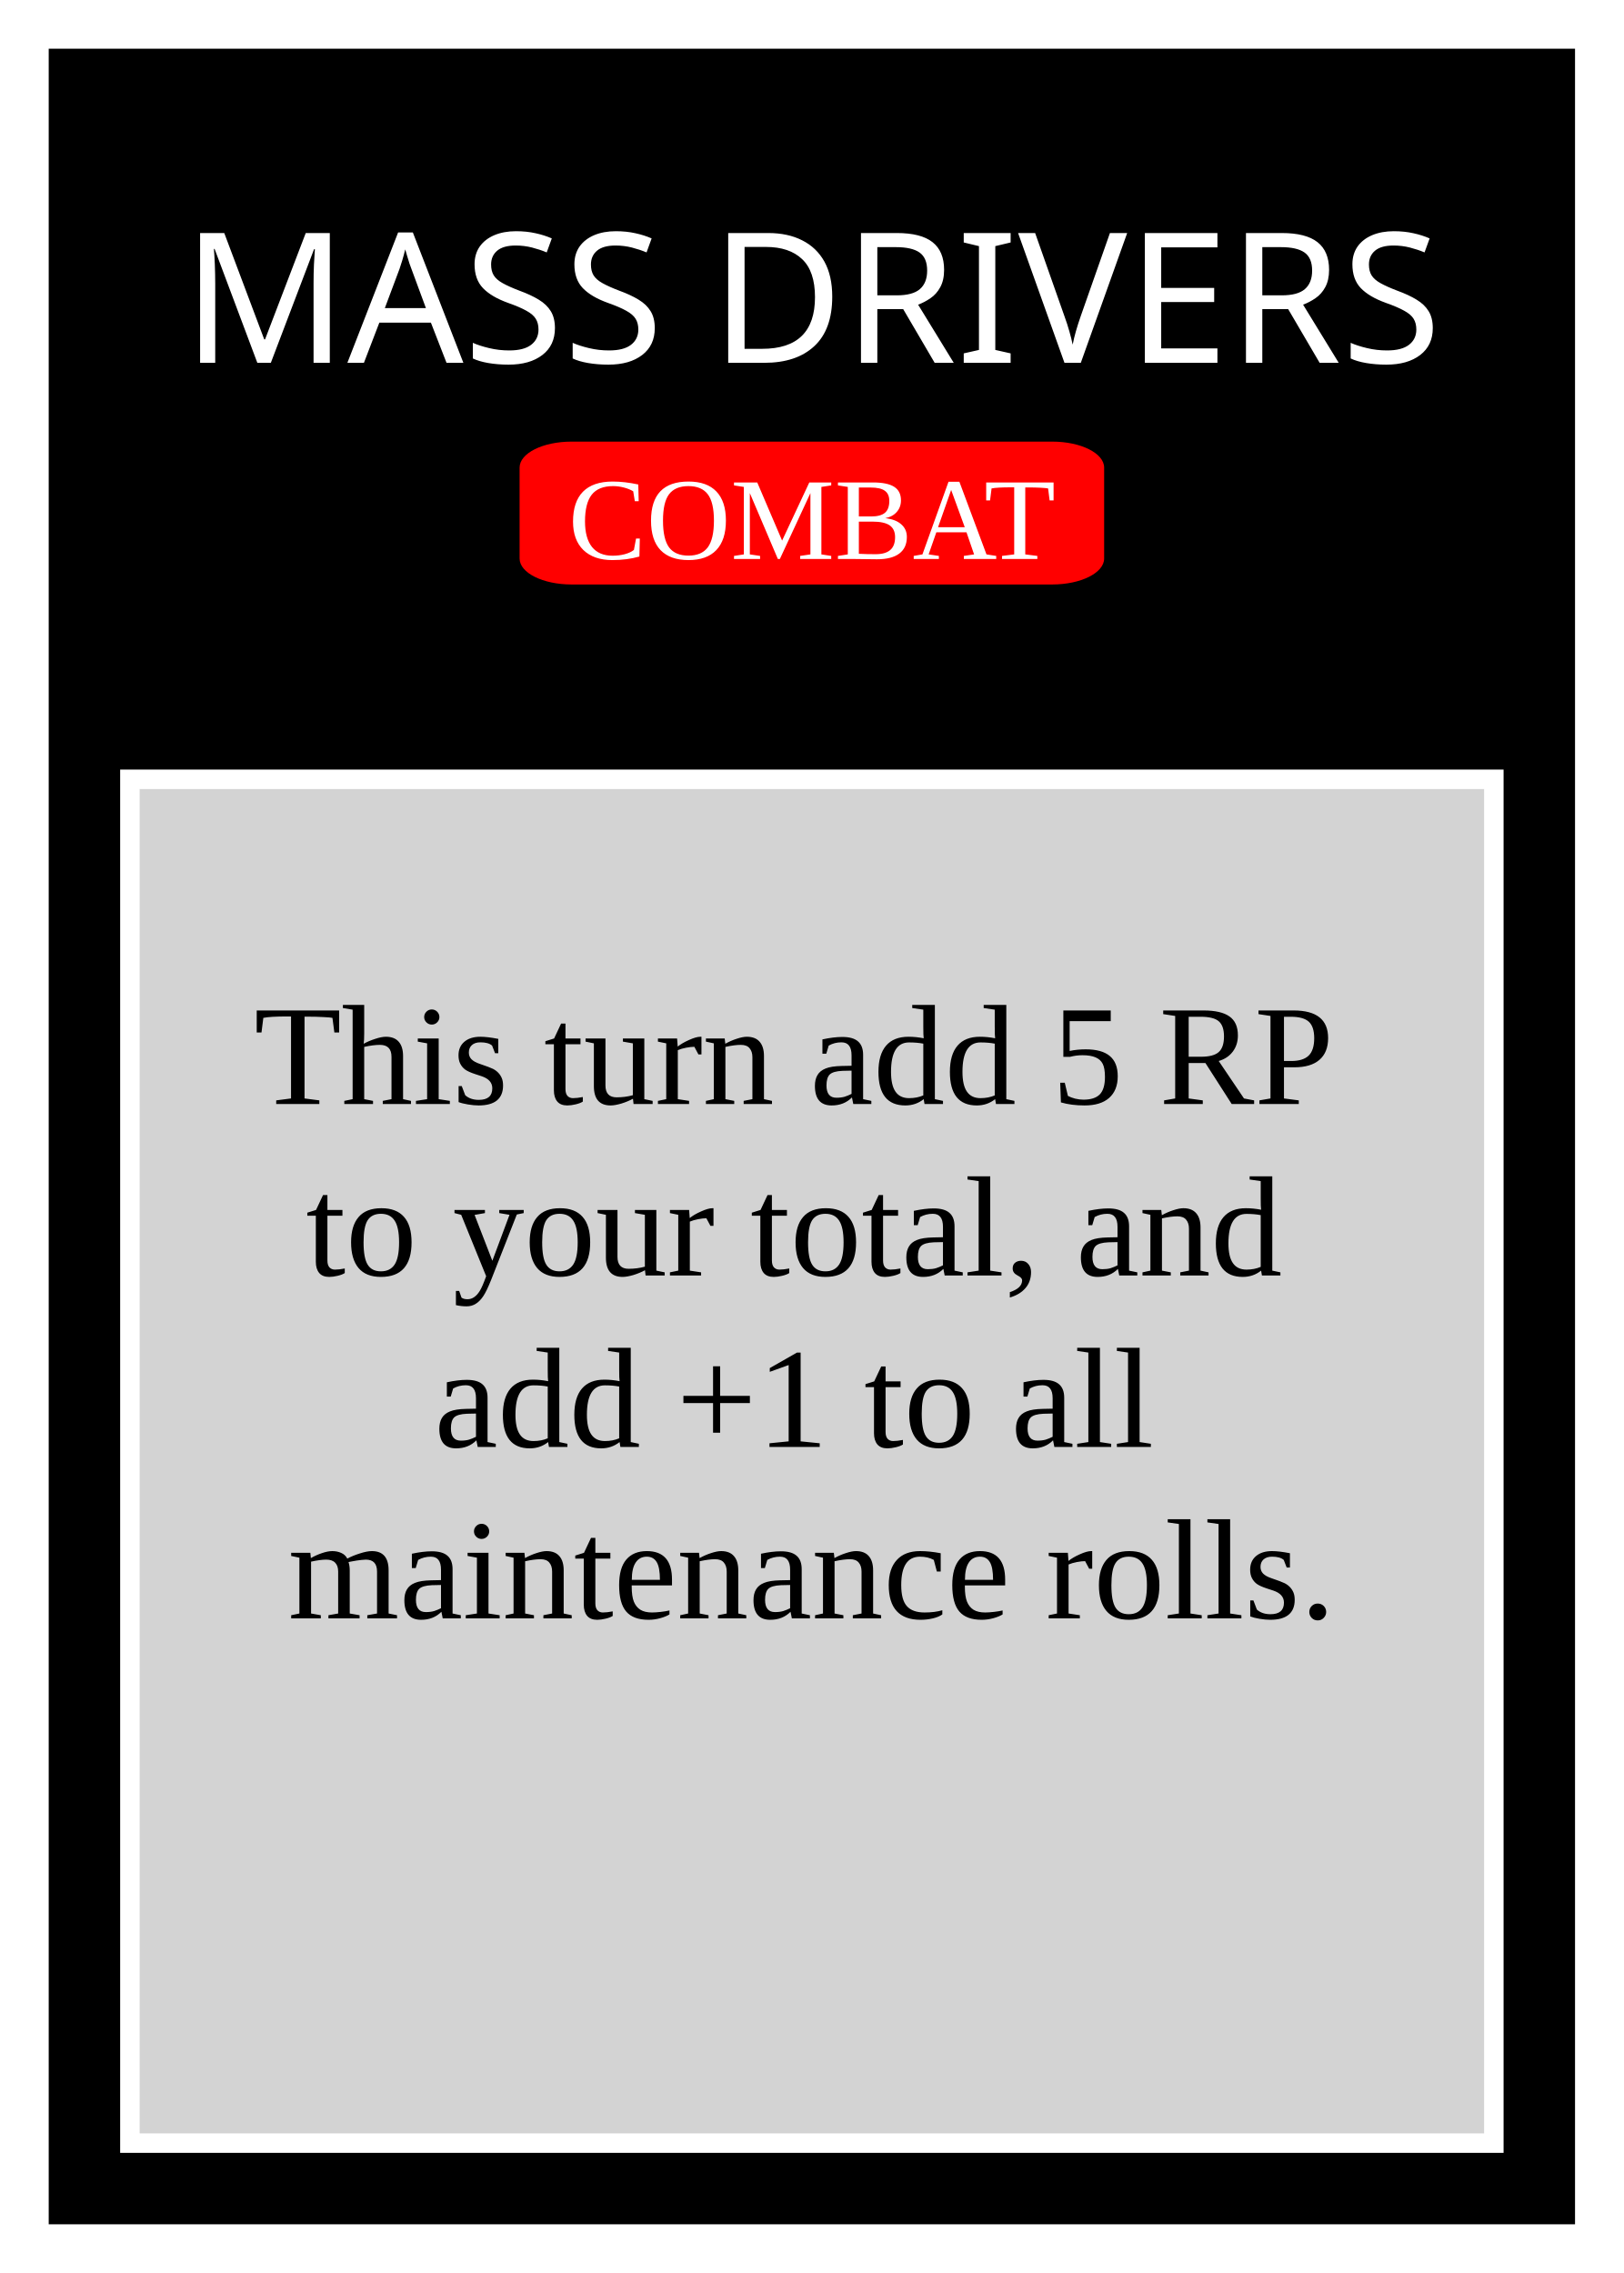
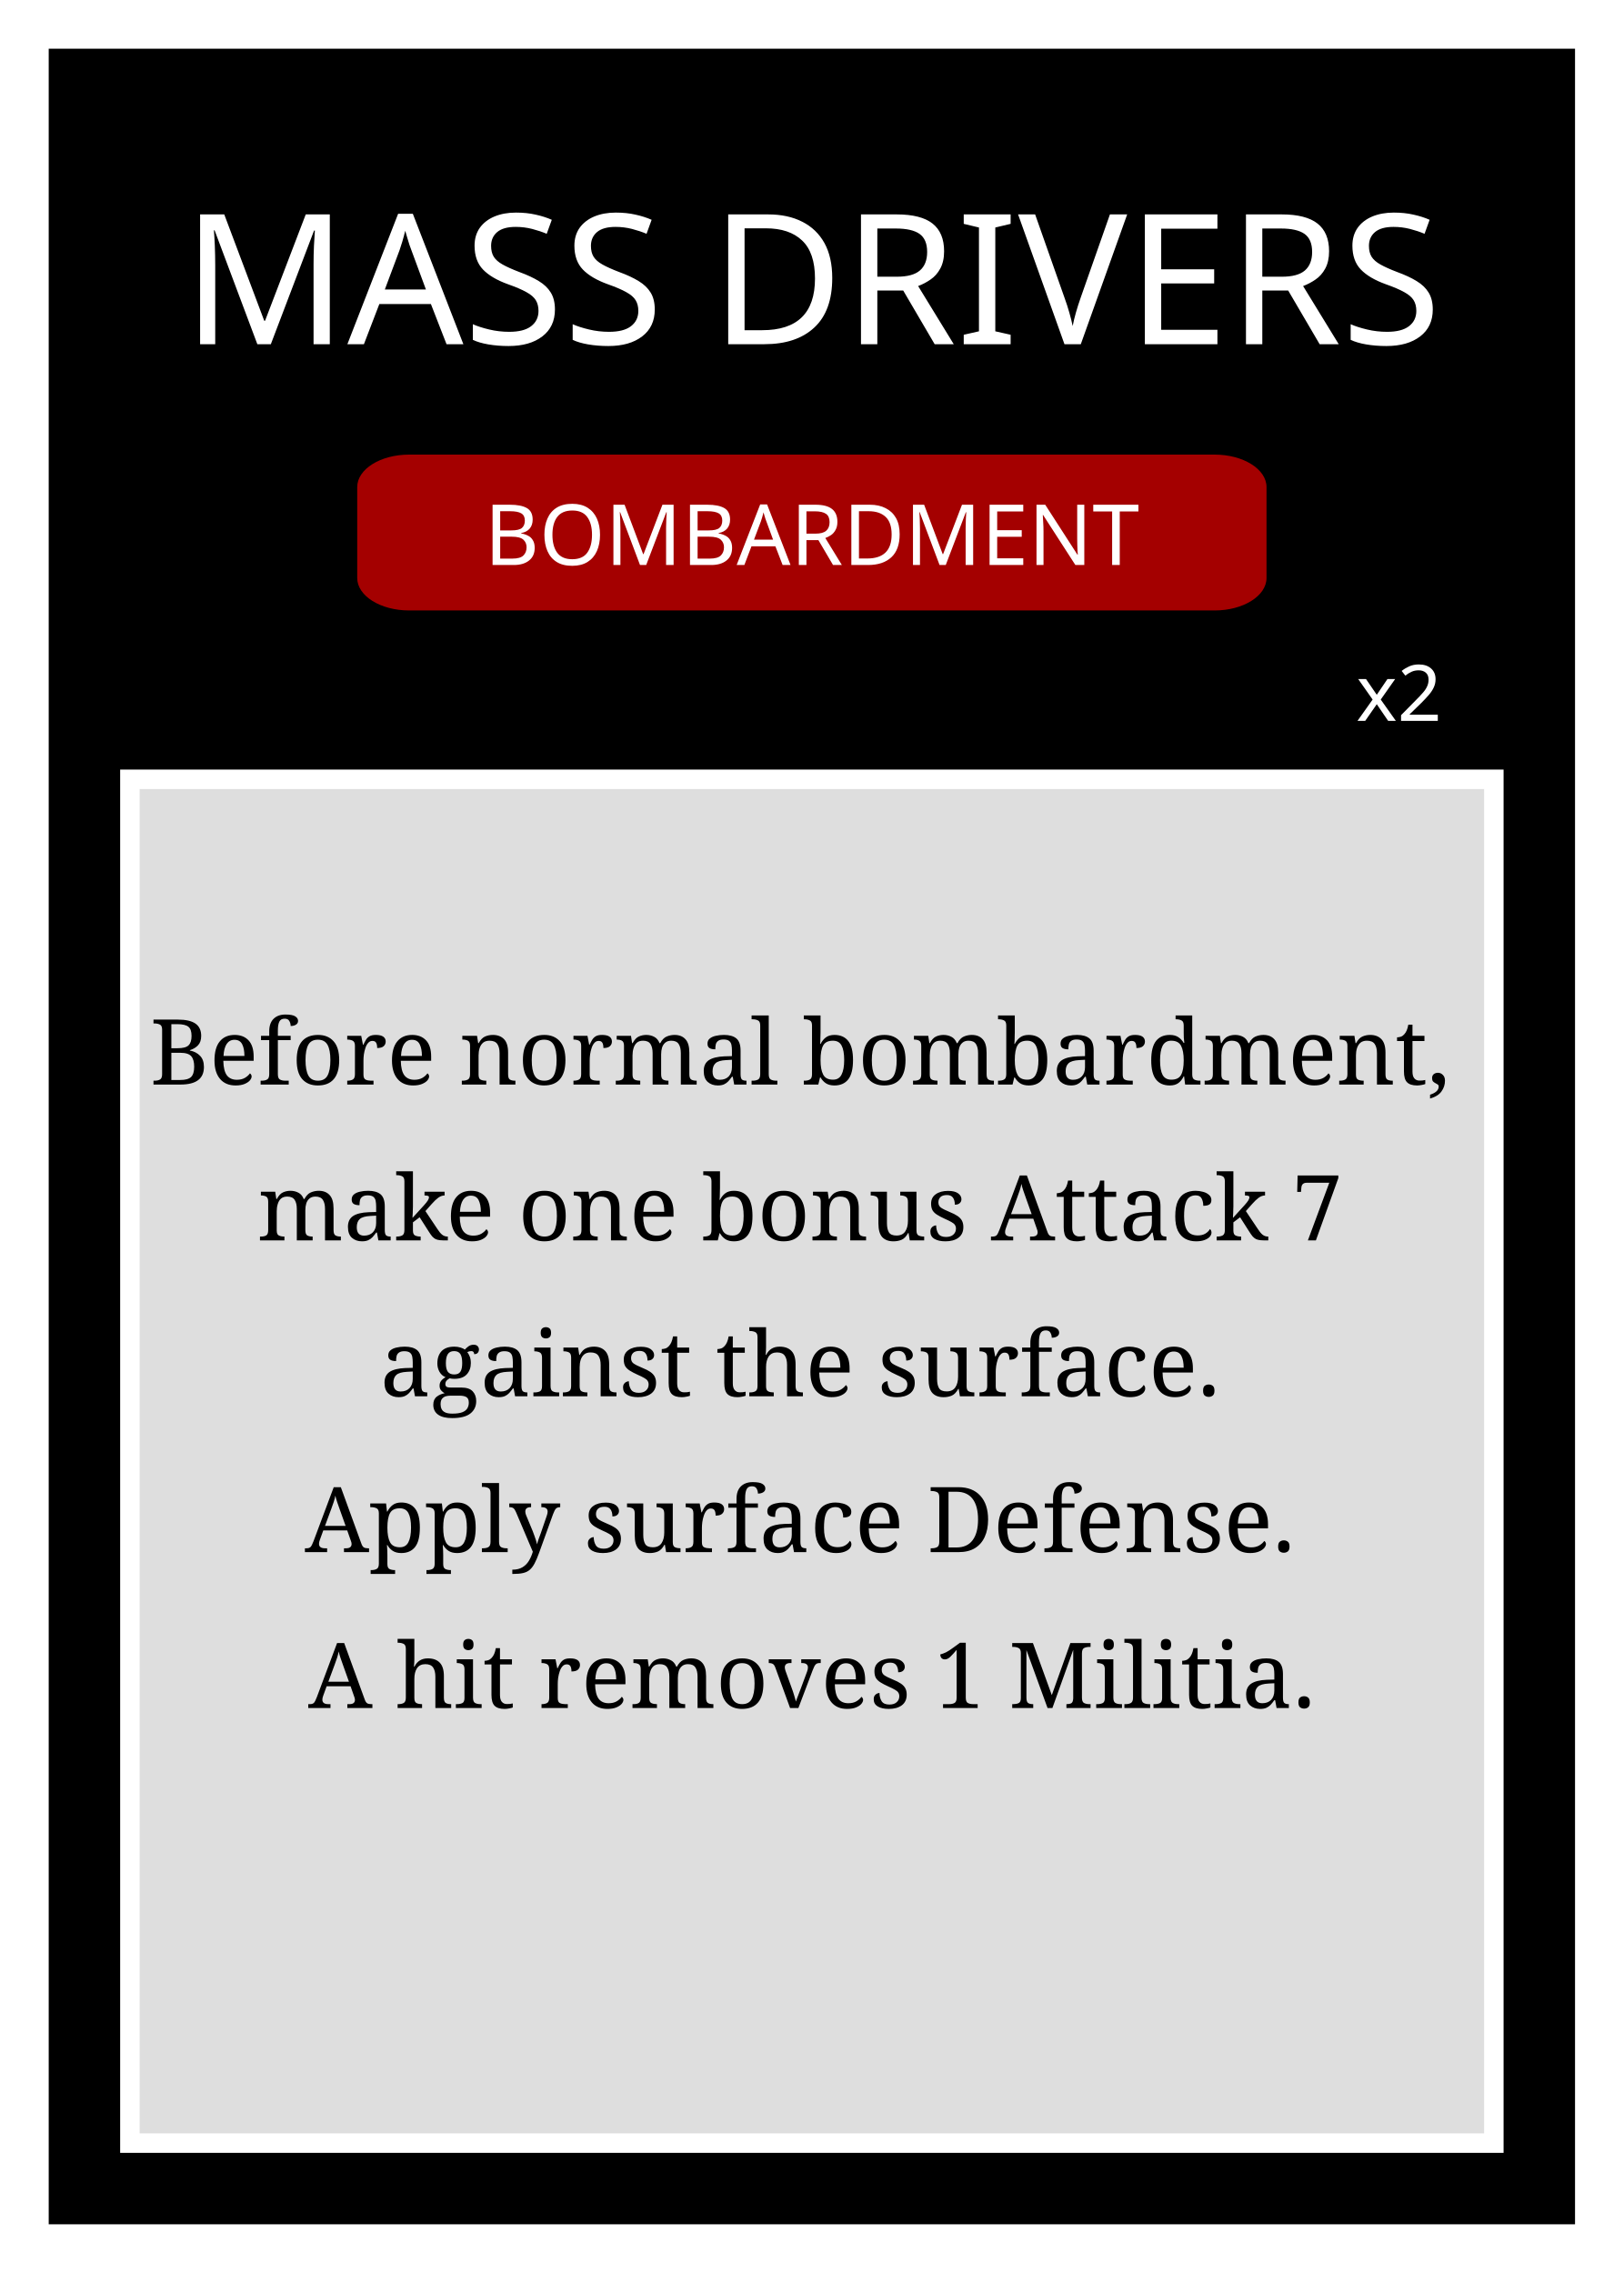
- <svg xmlns="http://www.w3.org/2000/svg" width="250" height="350">
-   <defs id="common">
-     <rect id="card_background" width="100%" height="100%" fill="black" stroke="white" stroke-width="15" />
-   </defs>
-   <g id="card">
-     <use href="#card_background" />
-     <g id="card_name" text-anchor="middle" dominant-baseline="central">
-       <rect id="name" x="20" y="20" width="210" />
-       <text x="125" y="45" fill="white" font-size="28" font-family="stop">MASS DRIVERS</text>
-     </g>
-     <g id="when" text-anchor="middle" dominant-baseline="central">
-       <rect x="80" y="68" rx="8" ry="4" width="90" height="22" fill="red" />
-       <text x="125" y="80" fill="white" font-size="18">COMBAT</text>
-     </g>
-     <g id="description">
-       <rect x="20" y="120" width="210" height="210" fill="lightgrey" stroke="white" stroke-width="3" />
-       <text id="text" text-anchor="middle" font-size="22">
-         <tspan x="50%" dy="170">This turn add 5 RP</tspan>
-         <tspan x="50%" dy="1.2em">to your total, and</tspan>
-         <tspan x="50%" dy="1.2em">add +1 to all</tspan>
-         <tspan x="50%" dy="1.2em">maintenance rolls.</tspan>
-       </text>
-     </g>
-   </g>
+ <svg xmlns="http://www.w3.org/2000/svg" width="250" height="350" viewBox="0 0 250 350">
+   <rect width="250" height="350" fill="black" stroke="white" stroke-width="15" />
+   <text x="125" y="53" fill="white" font-size="28" font-family="stop, sans-serif" text-anchor="middle">MASS DRIVERS</text>
+   <rect x="55" y="70" rx="8" ry="5" width="140" height="24" fill="#a40000" />
+   <text x="125" y="87" fill="white" font-size="13" font-family="sans-serif" text-anchor="middle">BOMBARDMENT</text>
+   <text x="222" y="111" fill="white" font-size="12" font-family="sans-serif" text-anchor="end">x2</text>
+   <rect x="20" y="120" width="210" height="210" fill="#dedede" stroke="white" stroke-width="3" />
+   <text fill="black" font-size="14" font-family="serif" text-anchor="middle">
+     <tspan x="125" y="167">Before normal bombardment,</tspan>
+     <tspan x="125" y="191">make one bonus Attack 7</tspan>
+     <tspan x="125" y="215">against the surface.</tspan>
+     <tspan x="125" y="239">Apply surface Defense.</tspan>
+     <tspan x="125" y="263">A hit removes 1 Militia.</tspan>
+   </text>
</svg>
